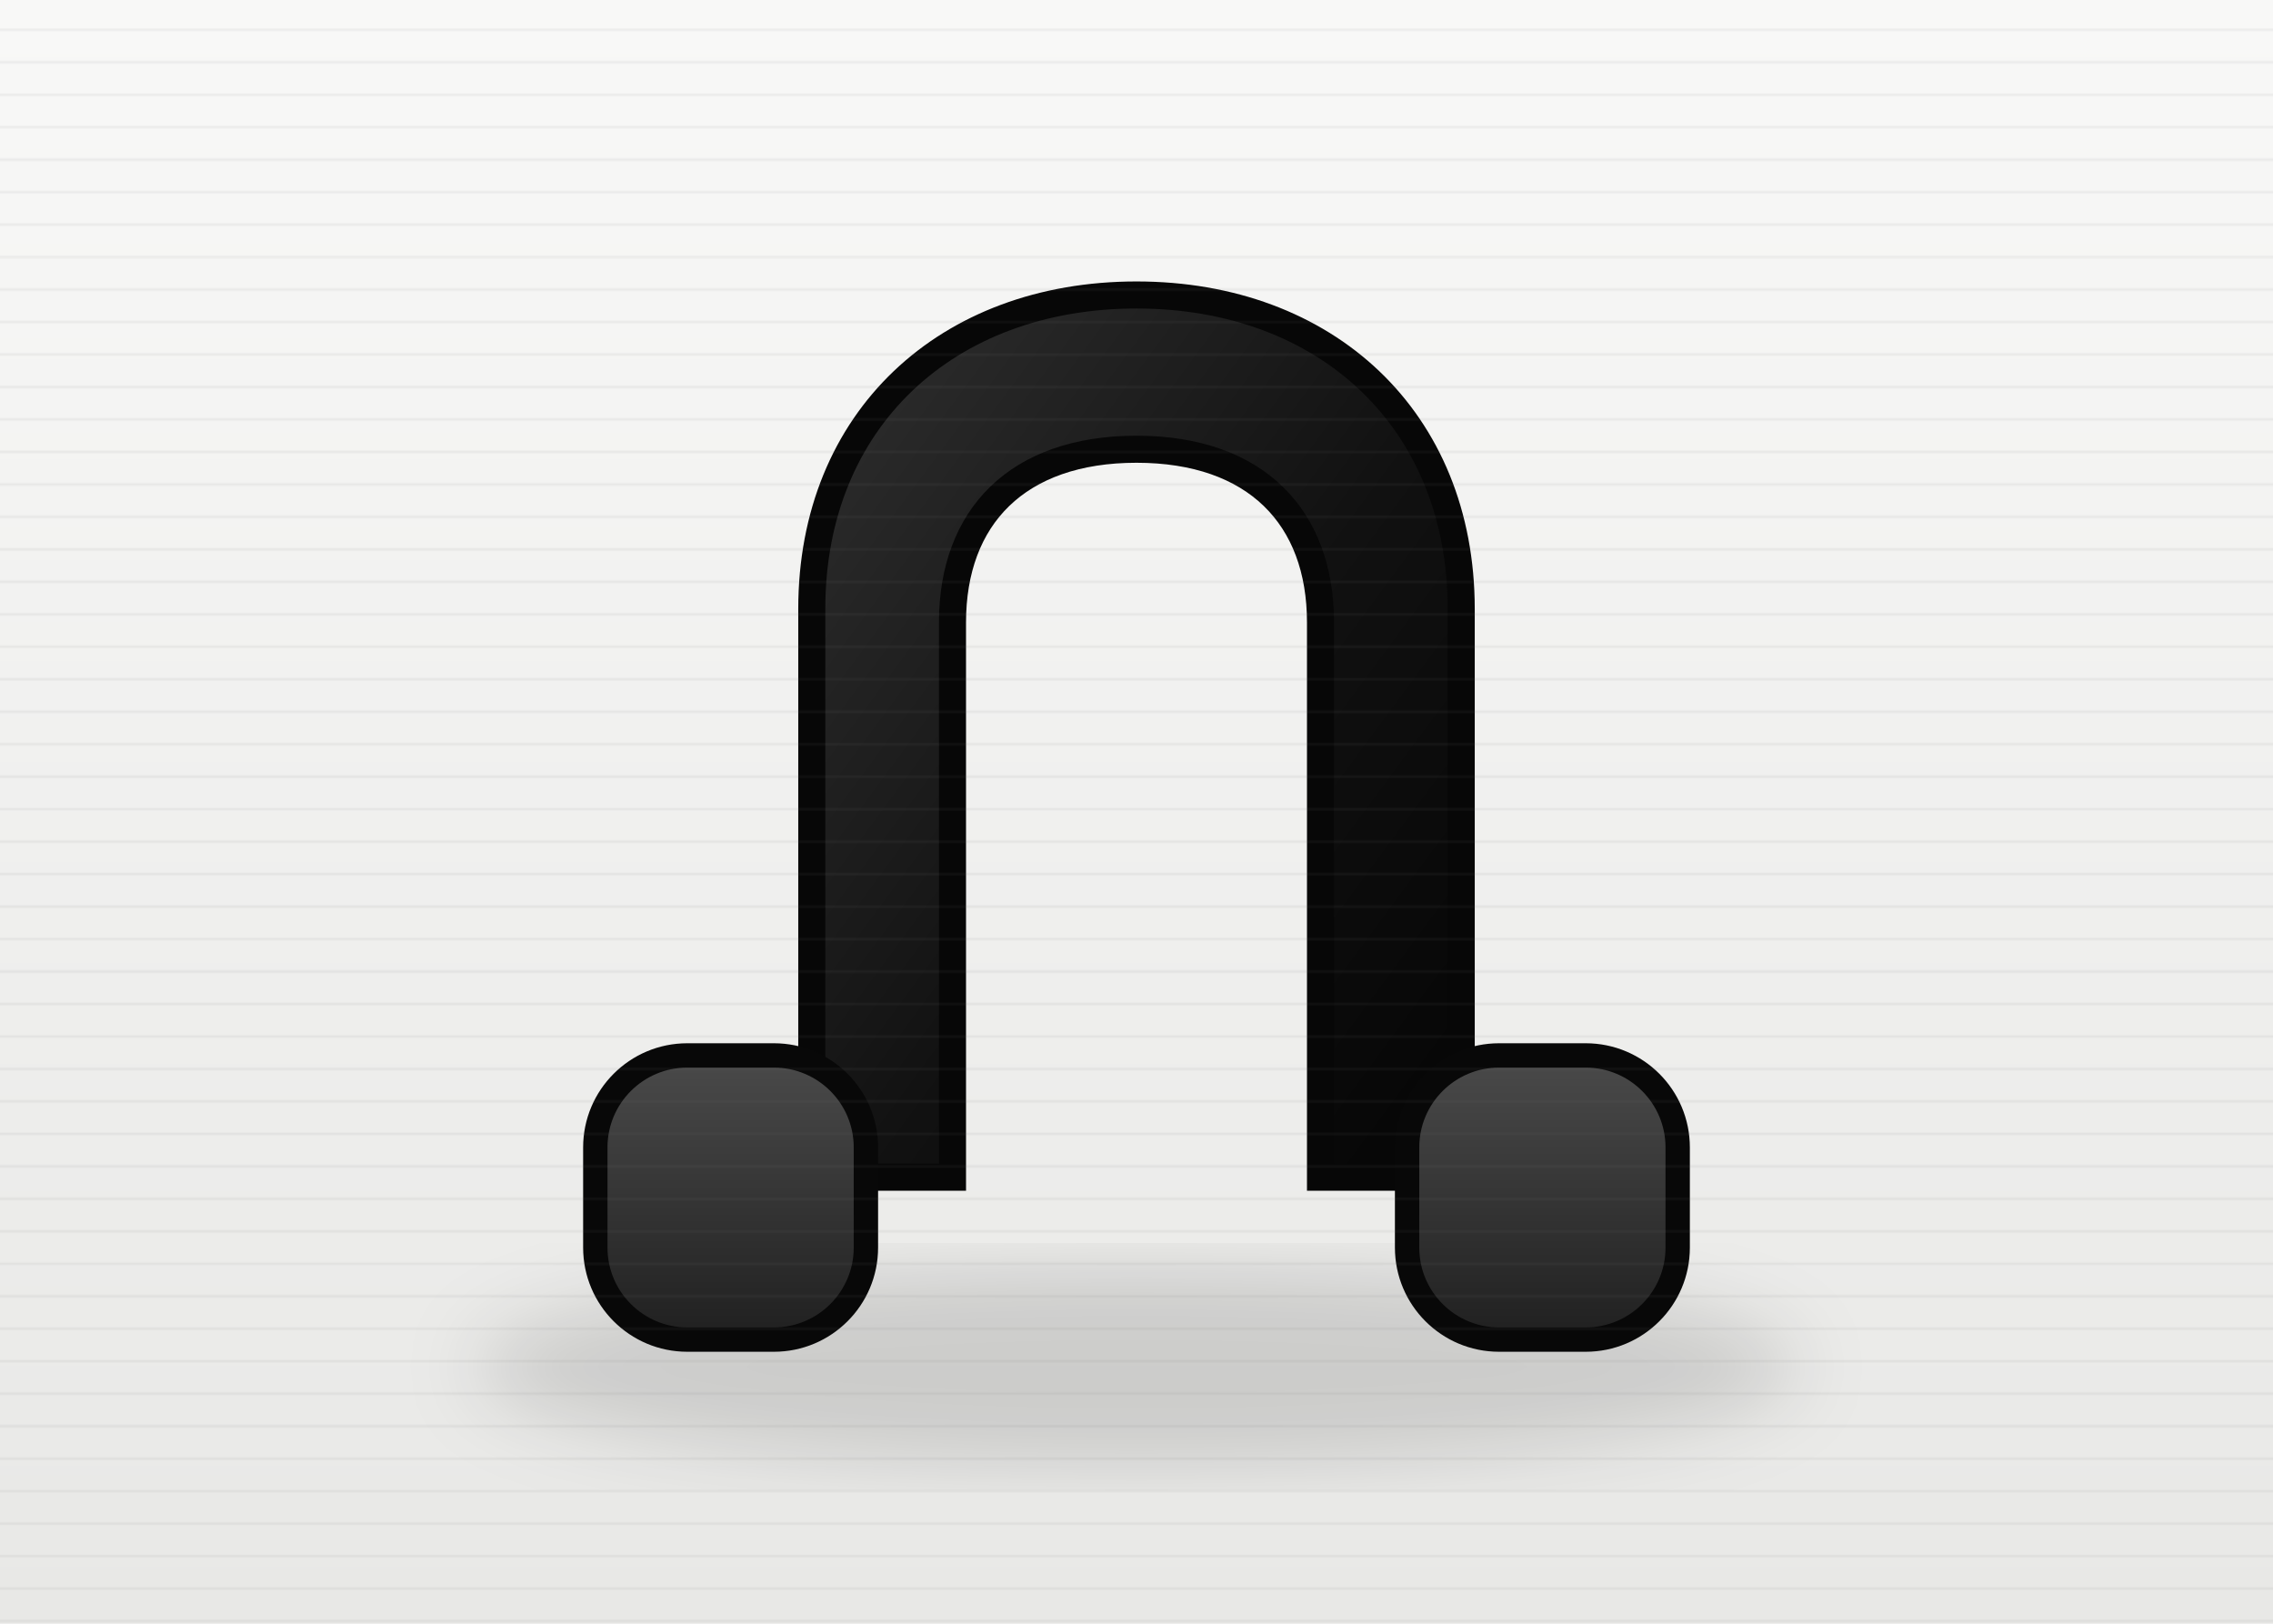
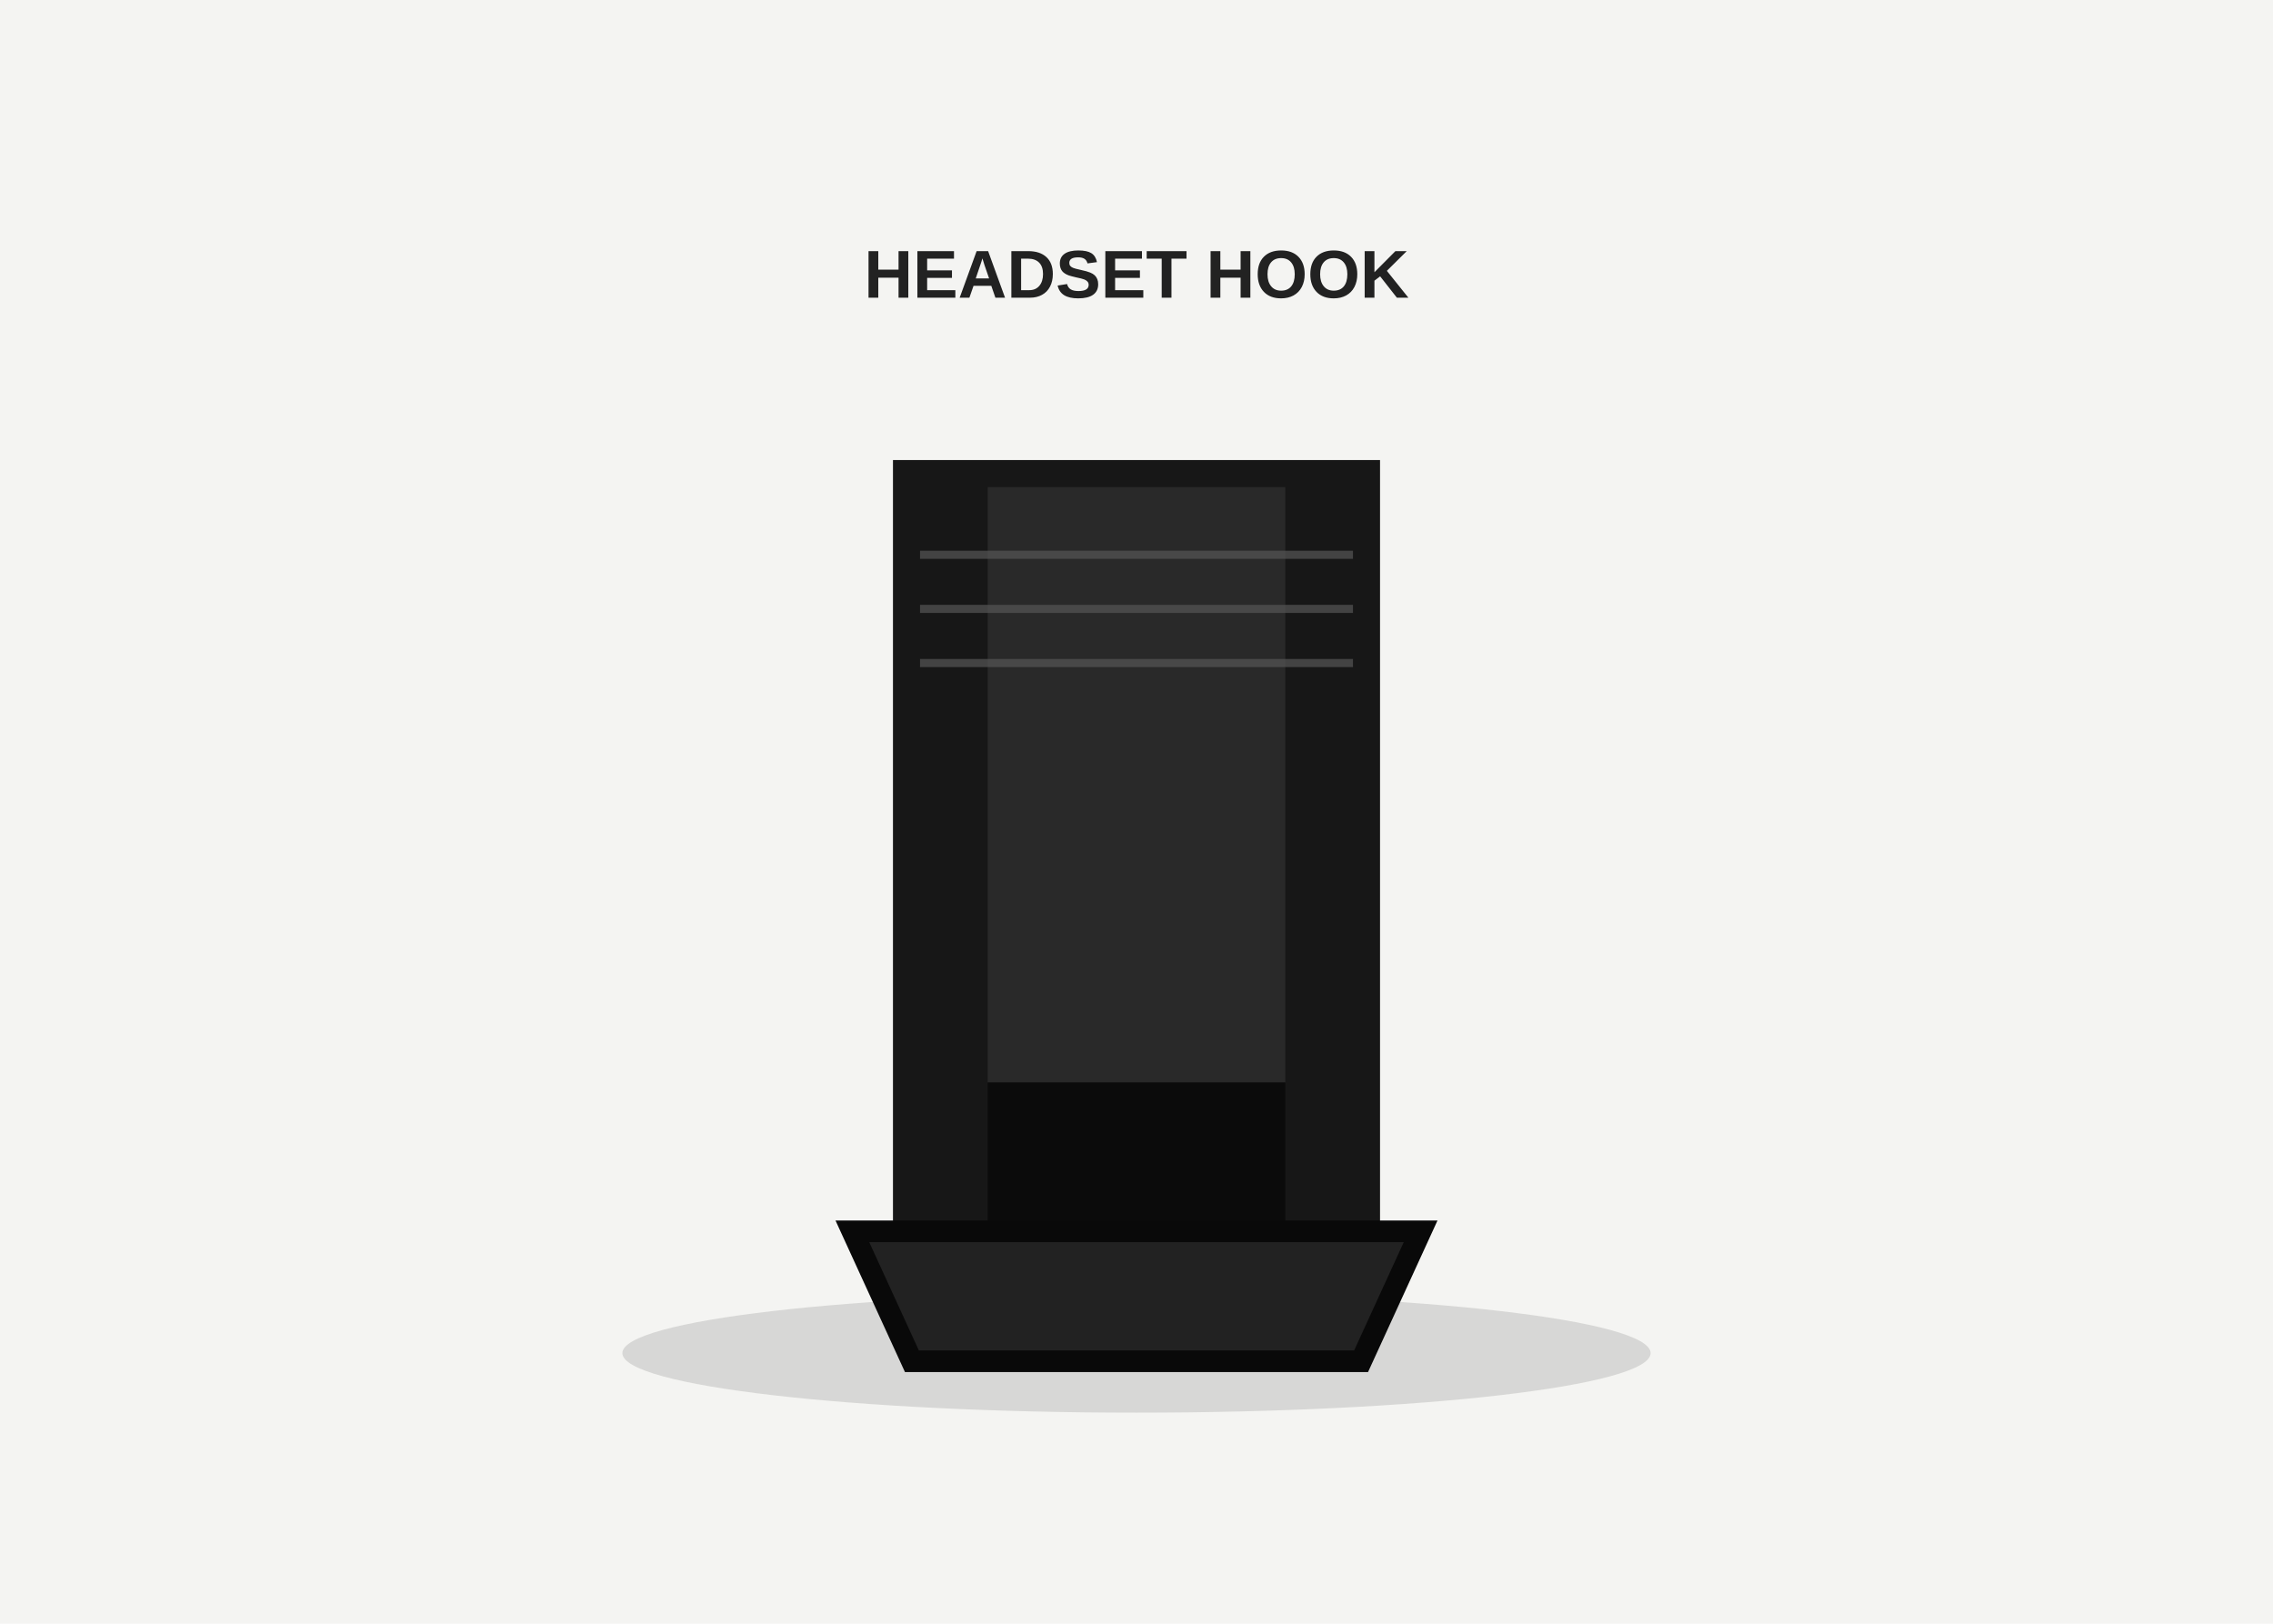
<svg xmlns="http://www.w3.org/2000/svg" viewBox="0 0 840 600">
-   <defs>
-     <linearGradient id="bg" x1="0" y1="0" x2="0" y2="1">
-       <stop stop-color="#f8f8f7" />
-       <stop offset="1" stop-color="#e8e8e6" />
-     </linearGradient>
-     <linearGradient id="black" x1="0" y1="0" x2="1" y2="1">
-       <stop stop-color="#303030" />
-       <stop offset=".55" stop-color="#111" />
-       <stop offset="1" stop-color="#050505" />
-     </linearGradient>
-     <linearGradient id="light" x1="0" y1="0" x2="0" y2="1">
-       <stop stop-color="#4a4a4a" />
-       <stop offset="1" stop-color="#202020" />
-     </linearGradient>
-     <filter id="shadow">
-       <feGaussianBlur stdDeviation="14" />
-     </filter>
-     <pattern id="layers" width="12" height="12" patternUnits="userSpaceOnUse">
-       <path d="M0 11H12" stroke="#777" stroke-width="1" opacity=".18" />
-     </pattern>
-   </defs>
-   <rect width="840" height="600" fill="url(#bg)" />
-   <ellipse cx="420" cy="505" rx="245" ry="38" fill="#000" opacity=".13" filter="url(#shadow)" />
-   <path d="M300 435V225c0-70 50-116 120-116s120 46 120 116v210h-52V230c0-39-24-64-68-64s-68 25-68 64v205z" fill="url(#black)" stroke="#070707" stroke-width="10" />
-   <rect x="220" y="390" width="100" height="105" rx="34" fill="url(#light)" stroke="#080808" stroke-width="9" />
-   <rect x="520" y="390" width="100" height="105" rx="34" fill="url(#light)" stroke="#080808" stroke-width="9" />
-   <rect width="840" height="600" fill="url(#layers)" opacity=".45" />
+   <rect width="840" height="600" fill="#f4f4f2" />
+   <ellipse cx="420" cy="500" rx="190" ry="22" fill="#000" opacity=".12" />
+   <path d="M330 465V170h180v295c0 18-14 32-32 32H362c-18 0-32-14-32-32Z" fill="#171717" />
+   <path d="M365 180h110v220H365z" fill="#292929" />
+   <path d="M365 400h110v65H365z" fill="#0b0b0b" />
+   <path d="M315 455h210l-22 48H337z" fill="#222" stroke="#090909" stroke-width="8" />
+   <path d="M340 205h160M340 225h160M340 245h160" stroke="#555" stroke-width="3" opacity=".7" />
+   <text x="420" y="110" text-anchor="middle" font-family="Arial,sans-serif" font-size="25" font-weight="700" fill="#222">HEADSET HOOK</text>
</svg>
